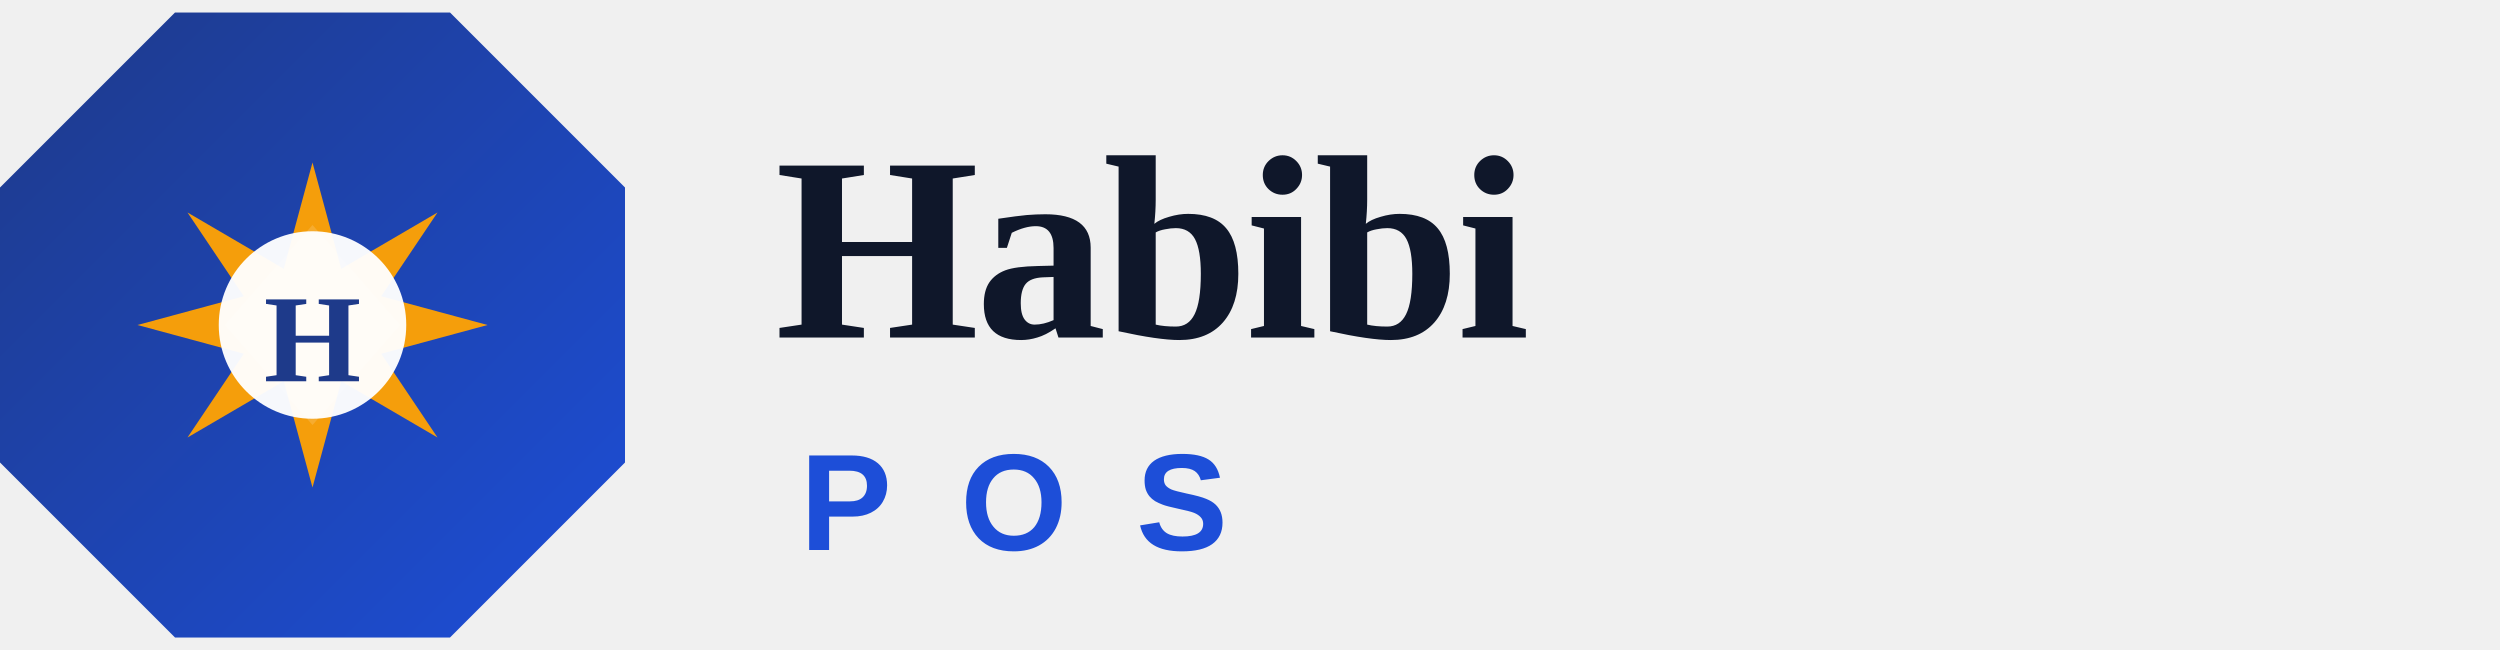
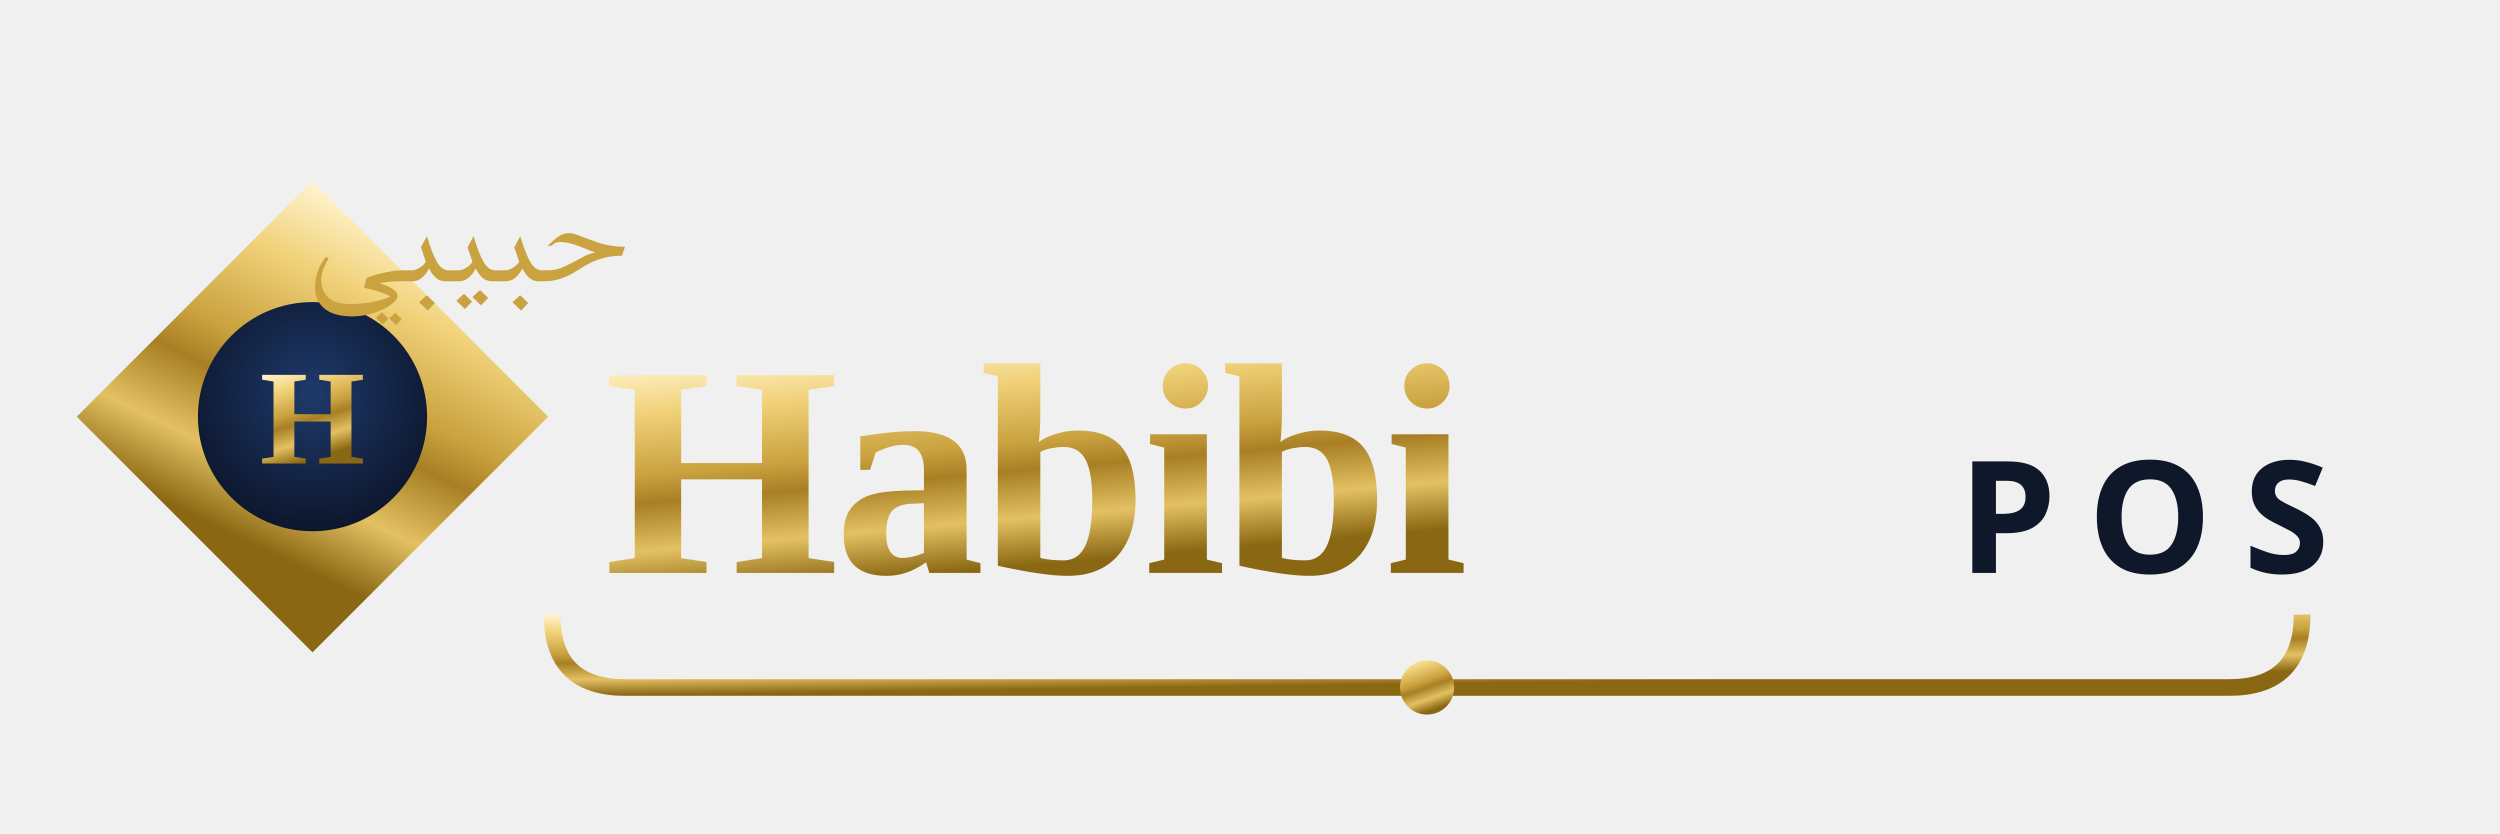
- <svg xmlns="http://www.w3.org/2000/svg" width="200" height="52" viewBox="0 0 200 52" fill="none">
+ <svg xmlns="http://www.w3.org/2000/svg" width="240" height="80" viewBox="0 0 240 80" fill="none">
  <defs>
-     <linearGradient id="badgeL" x1="0" y1="0" x2="1" y2="1">
-       <stop offset="0" stop-color="#1e3a8a" />
-       <stop offset="1" stop-color="#1d4ed8" />
+     <linearGradient id="g" x1="0" y1="0" x2="0.35" y2="1">
+       <stop offset="0%" stop-color="#fff4cf" />
+       <stop offset="22%" stop-color="#f1d27a" />
+       <stop offset="48%" stop-color="#caa23f" />
+       <stop offset="60%" stop-color="#a87f24" />
+       <stop offset="80%" stop-color="#e3c163" />
+       <stop offset="100%" stop-color="#8a6712" />
    </linearGradient>
+     <radialGradient id="nv" cx="50%" cy="40%" r="70%">
+       <stop offset="0%" stop-color="#1e3a6b" />
+       <stop offset="100%" stop-color="#0a1022" />
+     </radialGradient>
  </defs>
-   <polygon points="14,1 36,1 50,15 50,37 36,51 14,51 0,37 0,15" fill="url(#badgeL)" />
-   <polygon points="39,26 30.5,28.3 35,35 27.3,30.5 25,39 22.7,30.5 15,35 19.5,28.3 11,26 19.5,23.7 15,17 22.7,21.5 25,13 27.3,21.5 35,17 30.5,23.7" fill="#f59e0b" />
-   <polygon points="25,18 32,26 25,34 18,26" fill="white" opacity="0.15" />
-   <circle cx="25" cy="26" r="7.5" fill="white" opacity="0.96" />
-   <text x="25" y="30.5" font-family="Georgia,'Times New Roman',serif" font-size="10" font-weight="700" fill="#1e3a8a" text-anchor="middle">H</text>
-   <text x="62" y="27" font-family="Georgia,'Times New Roman',serif" font-size="21" font-weight="700" fill="#0f172a" letter-spacing="-0.3">Habibi</text>
-   <text x="64" y="44" font-family="'Segoe UI',system-ui,Arial,sans-serif" font-size="11" font-weight="700" fill="#1d4ed8" letter-spacing="5.5">POS</text>
+   <rect x="14" y="24" width="32" height="32" fill="url(#g)" transform="rotate(45 30 40)" />
+   <circle cx="30" cy="40" r="11" fill="url(#nv)" />
+   <text x="30" y="44.5" font-family="Georgia,'Times New Roman',serif" font-size="13" font-weight="700" fill="url(#g)" text-anchor="middle">H</text>
+   <text x="60" y="27" font-family="'Traditional Arabic','Segoe UI',serif" font-size="14" fill="#caa23f" direction="rtl">حبيبي</text>
+   <text x="58" y="55" font-family="Georgia,'Times New Roman',serif" font-size="29" font-weight="700" fill="url(#g)" letter-spacing="-0.5">Habibi</text>
+   <text x="188" y="55" font-family="'Segoe UI',system-ui,sans-serif" font-size="15" font-weight="700" fill="#0f172a" letter-spacing="3">POS</text>
+   <path d="M60 66 H214 M60 66 q-7 0 -7 -7 M214 66 q7 0 7 -7" stroke="url(#g)" stroke-width="1.6" fill="none" />
+   <circle cx="137" cy="66" r="2.6" fill="url(#g)" />
</svg>
